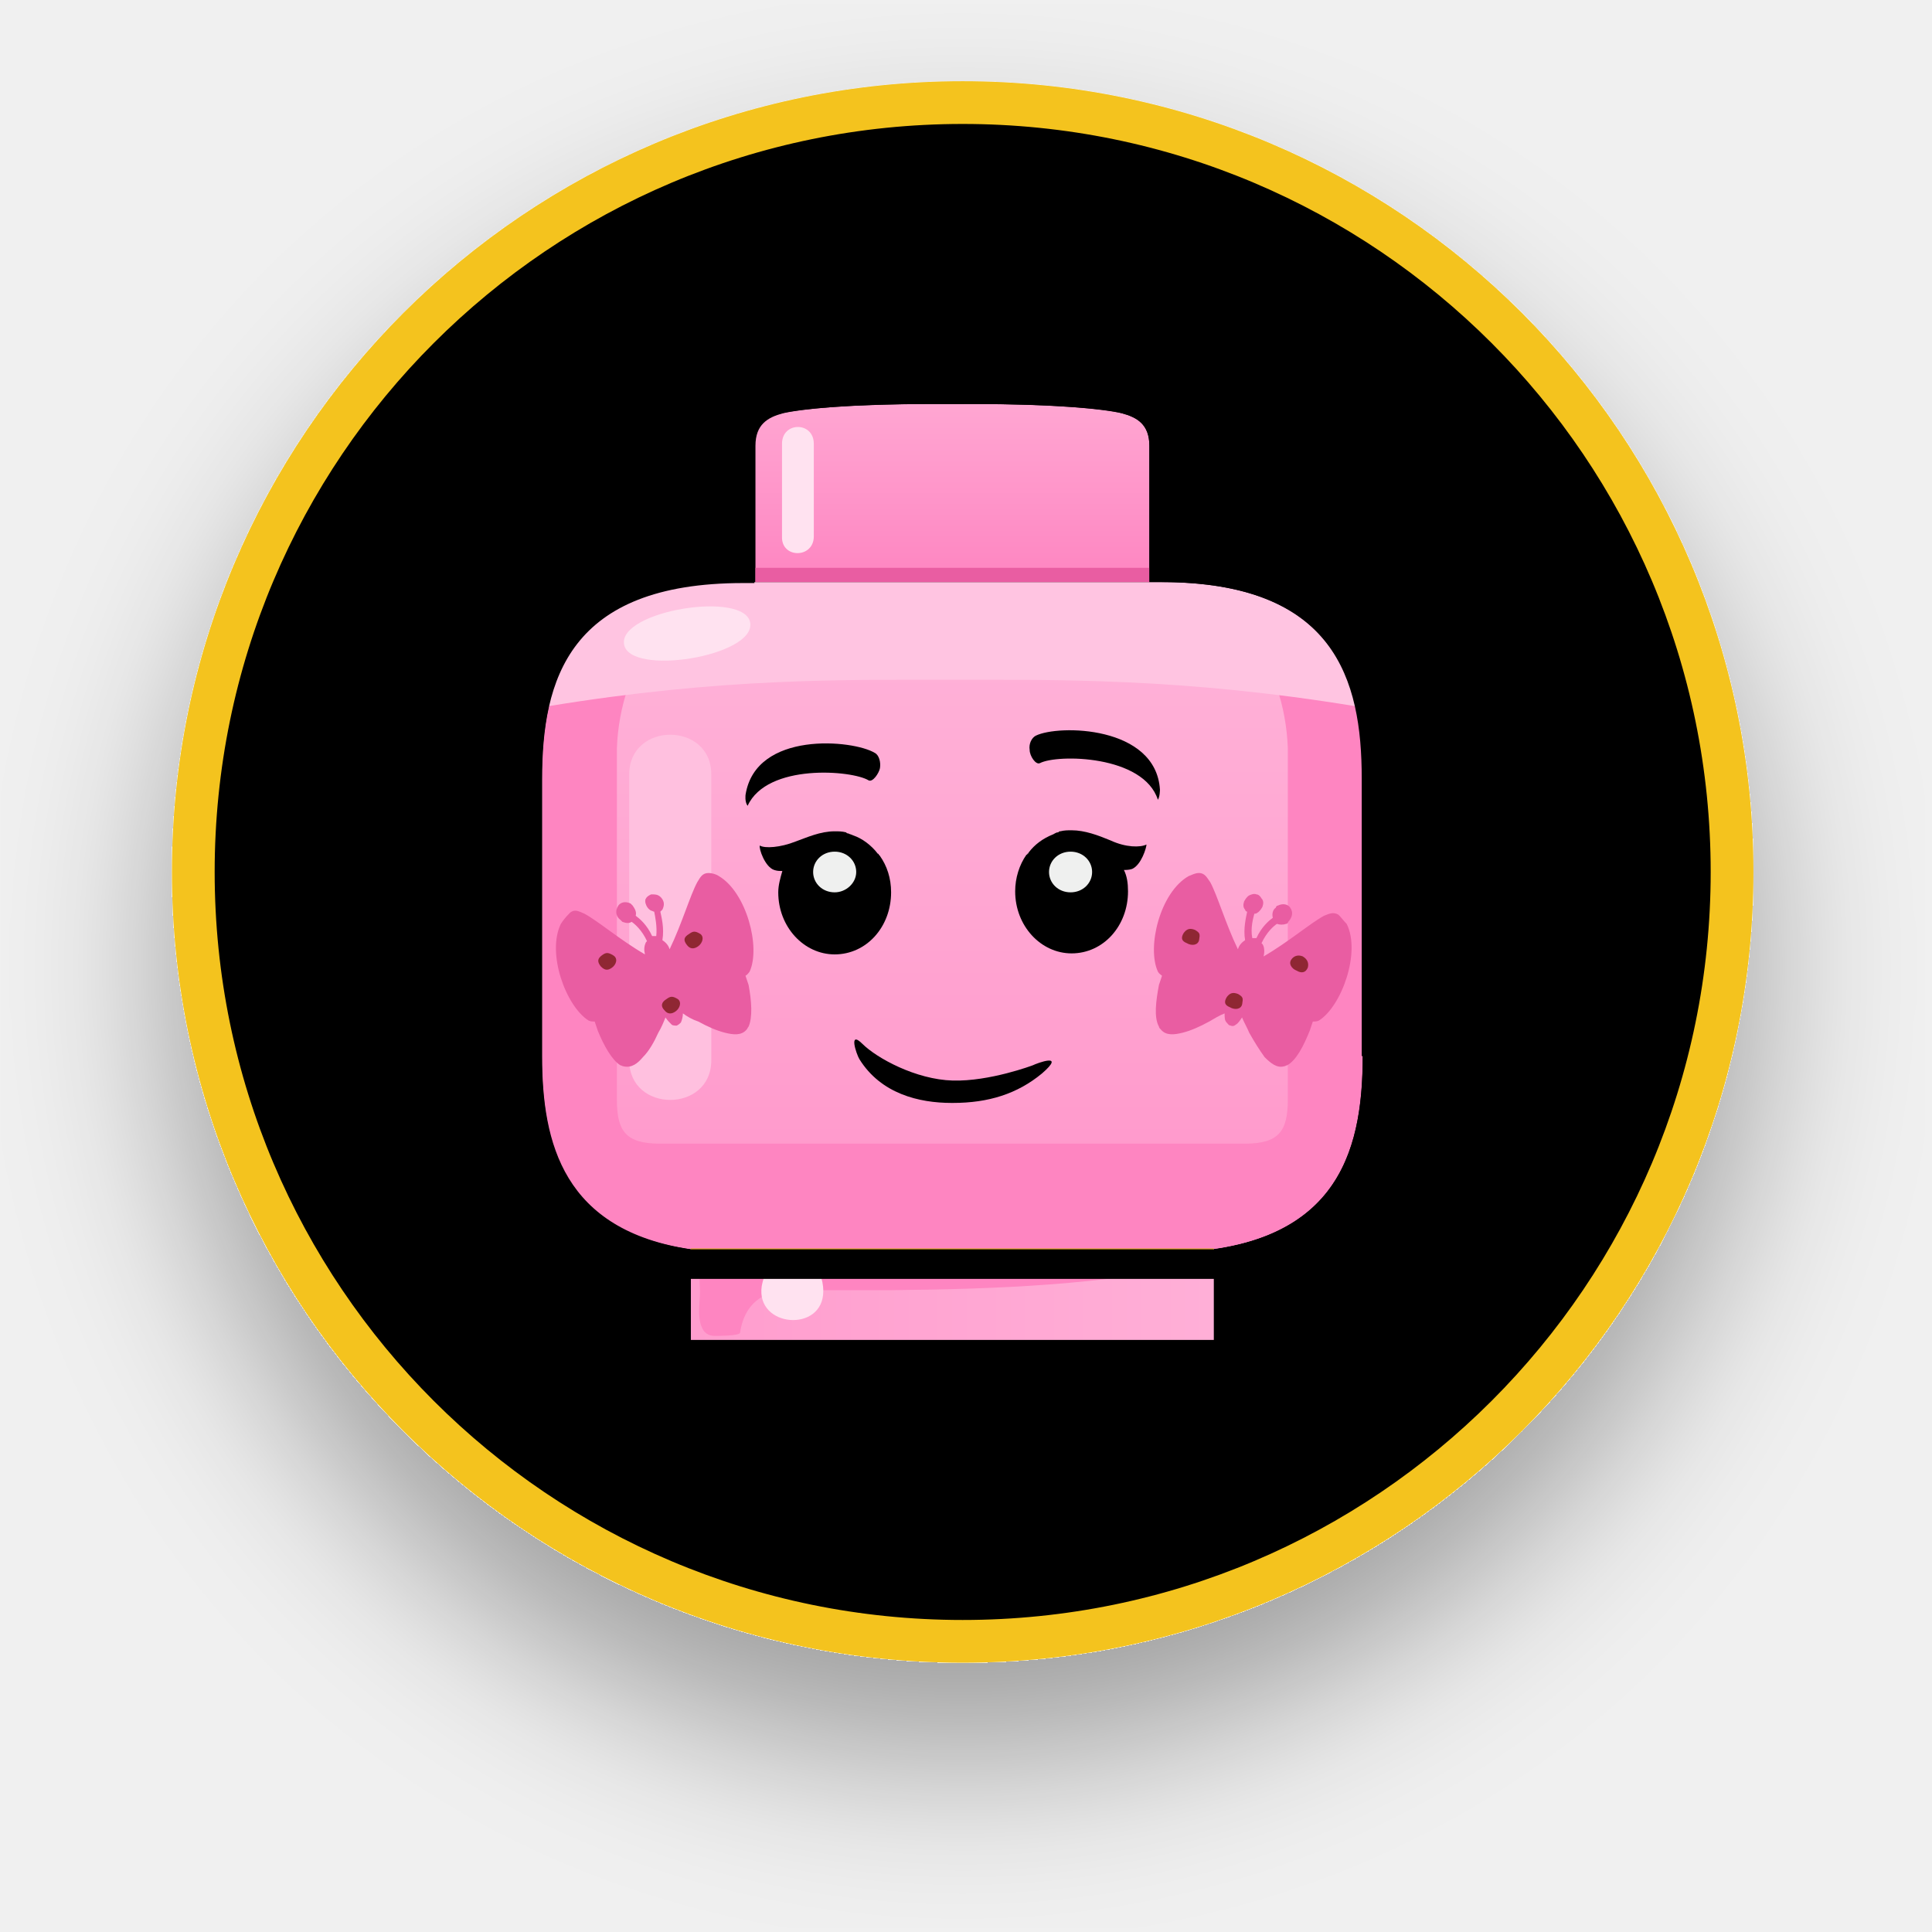
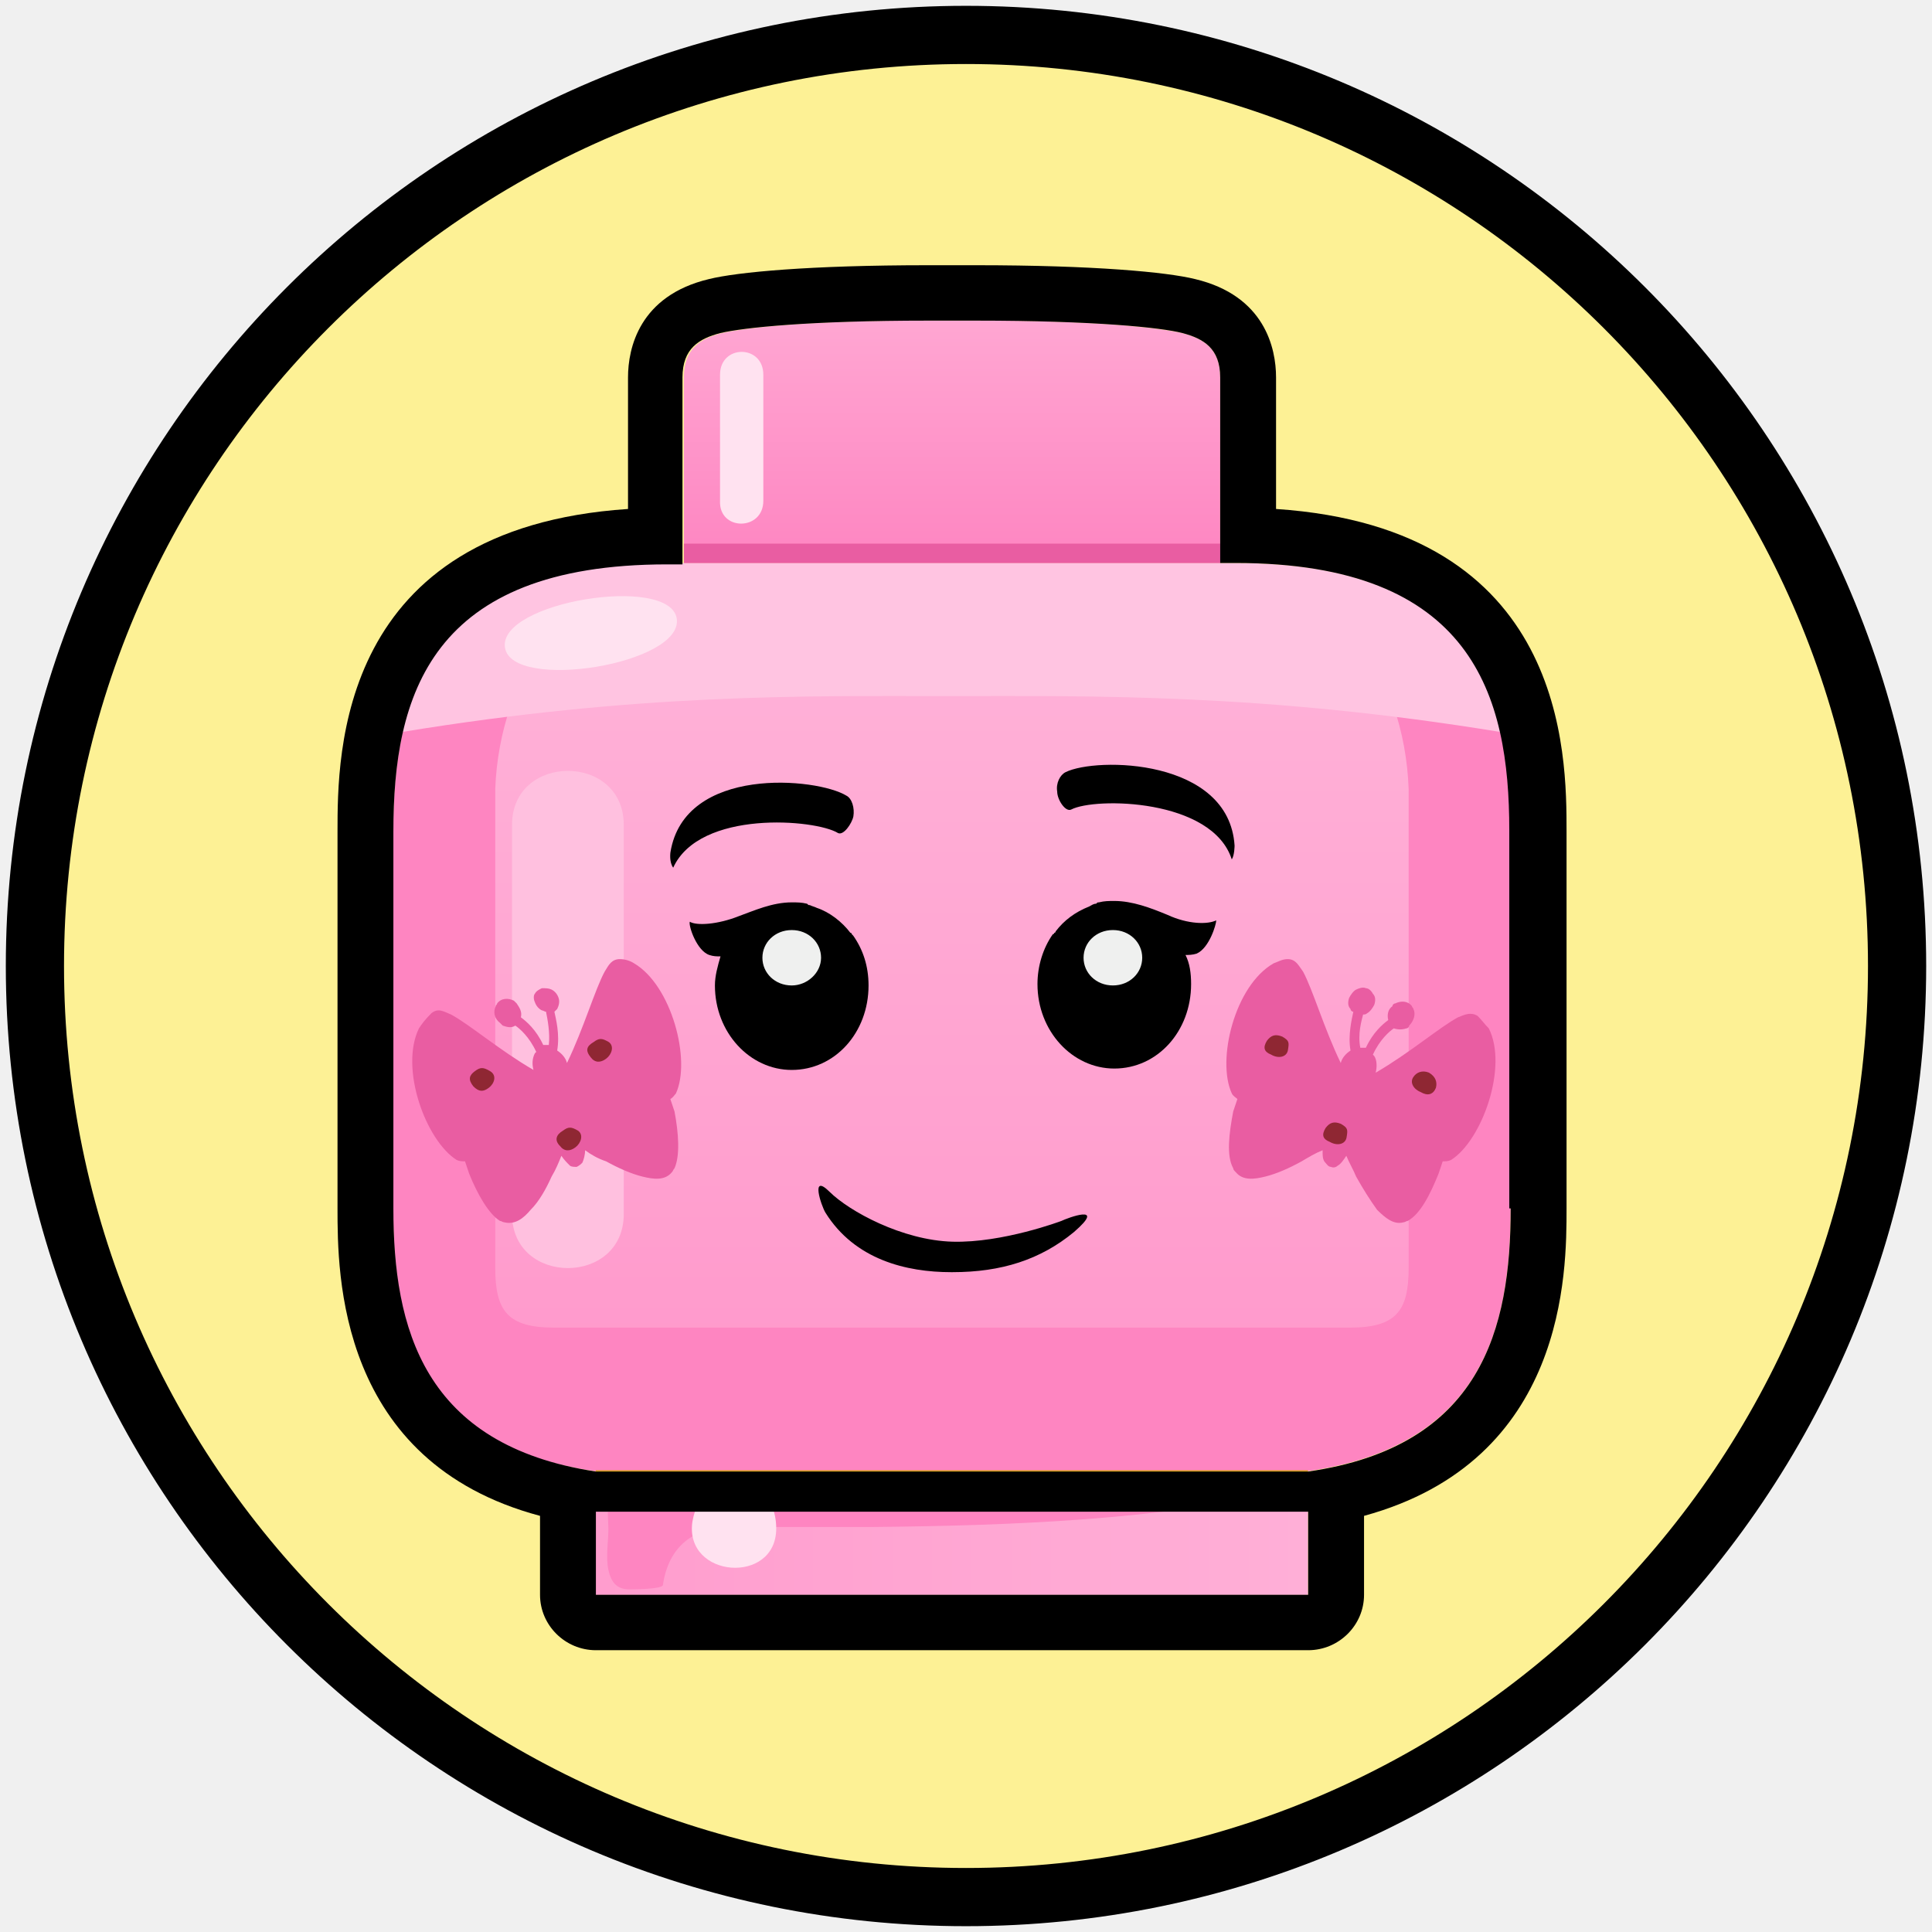
- <svg xmlns="http://www.w3.org/2000/svg" width="226" height="226" viewBox="0 0 226 226" fill="none">
-   <g filter="url(#filter0_d_35_821)">
-     <circle cx="112.611" cy="102" r="90" fill="black" />
-     <circle cx="112.611" cy="102" r="90" stroke="#F4C31E" stroke-width="5" />
+ <svg xmlns="http://www.w3.org/2000/svg" width="166" height="166" viewBox="0 0 166 166" fill="none">
+   <circle cx="83" cy="83" r="80" fill="#FDF195" stroke="black" stroke-width="5" />
+   <g clip-path="url(#clip0_29_3384)">
+     <path d="M104.84 48.38V32.434C104.84 29.935 103.4 29.102 101.6 28.626C99.56 28.15 93.32 27.436 81.8 27.555C70.28 27.436 64.04 28.15 62 28.626C60.2 29.102 58.76 29.935 58.76 32.434V48.38H104.84Z" fill="url(#paint0_linear_29_3384)" />
+     <path d="M112.384 126.091C112.384 129.185 112.384 133.945 112.384 137.039H51.184C51.184 133.945 51.184 129.185 51.184 126.091H112.384Z" fill="url(#paint1_linear_29_3384)" />
+     <path d="M33.793 103.836C33.793 115.498 36.913 126.803 57.313 126.803H106.153C126.553 126.803 129.673 115.379 129.673 103.836V71.468C129.673 59.806 126.553 48.501 106.153 48.501H57.313C36.913 48.382 33.793 59.806 33.793 71.468V103.836Z" fill="url(#paint2_linear_29_3384)" />
+     <path d="M111.315 127.991C92.835 127.515 74.355 127.396 55.875 127.872C54.795 127.872 53.715 127.872 52.635 127.991C52.035 127.991 52.275 130.847 52.275 131.323C52.275 132.513 52.035 133.703 52.275 134.893C52.515 135.964 52.995 136.559 54.075 136.559C54.315 136.559 56.835 136.559 56.955 136.202C57.435 132.87 59.595 131.204 62.835 131.204C66.795 131.204 70.755 131.204 74.715 131.204C87.075 131.085 99.435 130.609 111.315 127.991Z" fill="#FE85C1" />
+     <path d="M66.694 131.331C66.694 129.784 66.094 128.713 65.374 127.999C63.934 127.999 62.373 127.999 60.934 127.999C60.214 128.594 59.733 129.427 59.493 130.736C58.773 135.615 66.694 136.21 66.694 131.331Z" fill="#FFE2F0" />
+     <path d="M129.793 103.836V71.468C129.793 59.806 126.673 48.501 106.273 48.501H104.833C114.553 48.62 120.673 57.902 121.033 67.779C121.033 67.779 121.033 106.454 121.033 108.953C121.033 112.642 119.953 114.07 115.993 114.07H47.593C43.633 114.07 42.553 112.642 42.553 108.953C42.553 106.454 42.553 67.779 42.553 67.779C42.913 58.021 49.033 48.62 58.753 48.501H57.313C36.913 48.382 33.793 59.806 33.793 71.468V103.836C33.793 115.498 36.913 126.803 57.313 126.803H106.153C126.673 126.803 129.793 115.379 129.793 103.836Z" fill="#FE85C1" />
+     <path d="M43.994 104.314C43.994 110.502 53.594 110.502 53.594 104.314V70.875C53.594 64.687 43.994 64.687 43.994 70.875V104.314Z" fill="#FFC0DF" />
+     <path d="M106.27 48.381H57.31C41.95 48.381 36.43 54.807 34.51 62.899C54.79 59.567 69.19 59.805 81.19 59.805H81.79C93.79 59.805 108.67 59.567 128.95 62.899C127.15 54.926 121.63 48.381 106.27 48.381Z" fill="#FFC4E1" />
+     <path d="M58.147 53.145C58.747 57.072 43.987 59.452 43.387 55.644C42.787 51.717 57.547 49.337 58.147 53.145Z" fill="#FFE2F0" />
+     <path d="M112.384 126.327H51.184V127.993H112.384V126.327Z" fill="#D4A01D" />
+     <path d="M104.84 46.71H58.76V48.376H104.84V46.71Z" fill="#E95DA2" />
+     <path d="M65.586 43.026V32.197C65.586 29.579 61.866 29.579 61.866 32.197V43.026C61.746 45.644 65.586 45.644 65.586 43.026Z" fill="#FFE2F0" />
+     <path d="M126.959 87.288C126.359 86.931 125.879 87.169 125.279 87.407C123.719 88.24 121.079 90.501 118.199 92.167C118.319 91.691 118.319 91.096 118.079 90.739L117.959 90.62C118.559 89.311 119.399 88.597 119.759 88.359C120.119 88.478 120.479 88.478 120.839 88.359C120.959 88.359 121.079 88.24 121.079 88.121C121.439 87.764 121.679 87.169 121.439 86.693C121.439 86.574 121.319 86.574 121.319 86.455C120.959 85.979 120.359 85.979 119.879 86.217C119.759 86.217 119.639 86.336 119.639 86.455C119.279 86.693 119.159 87.169 119.279 87.645C118.799 88.002 117.959 88.716 117.359 90.025C117.359 90.025 117.359 90.025 117.239 90.025C117.119 90.025 116.999 90.025 116.879 90.025C116.639 88.835 116.999 87.645 117.119 87.169C117.239 87.169 117.359 87.169 117.479 87.05C117.719 86.931 117.959 86.574 118.079 86.336C118.199 85.979 118.199 85.622 117.959 85.384C117.839 85.146 117.599 84.908 117.359 84.908C117.119 84.789 116.759 84.908 116.519 85.027C116.279 85.146 116.039 85.503 115.919 85.741C115.799 86.098 115.799 86.455 116.039 86.693C116.039 86.812 116.159 86.931 116.279 86.931C116.159 87.526 115.799 88.954 116.039 90.263C115.679 90.501 115.319 90.858 115.199 91.334C113.759 88.359 112.799 85.027 111.959 83.48C111.599 83.004 111.359 82.409 110.639 82.409C110.159 82.409 109.799 82.647 109.439 82.766C106.079 84.67 104.519 91.096 105.839 93.952C105.959 94.19 106.199 94.309 106.319 94.428C106.199 94.785 106.079 95.142 105.959 95.499C105.599 97.403 105.359 99.307 105.959 100.378C105.959 100.497 106.079 100.616 106.199 100.735C106.799 101.449 107.759 101.33 108.719 101.092C109.679 100.854 110.759 100.378 111.839 99.783C112.439 99.426 113.039 99.069 113.639 98.831C113.639 99.307 113.639 99.664 113.879 99.902C113.999 100.021 114.119 100.259 114.359 100.259C114.599 100.378 114.839 100.259 114.959 100.14C115.199 100.021 115.439 99.664 115.679 99.307C115.919 99.902 116.279 100.497 116.519 101.092C117.119 102.163 117.719 103.115 118.319 103.948C119.039 104.662 119.759 105.257 120.599 105.019C120.719 105.019 120.839 104.9 120.959 104.9C122.039 104.305 122.879 102.639 123.599 100.854C123.719 100.497 123.839 100.14 123.959 99.783C124.199 99.783 124.439 99.783 124.679 99.664C127.319 97.998 129.599 91.691 127.919 88.359C127.559 88.002 127.319 87.645 126.959 87.288Z" fill="#E95DA2" />
+     <path d="M35.995 88.359C34.315 91.81 36.595 97.998 39.235 99.664C39.475 99.783 39.715 99.783 39.955 99.783C40.075 100.14 40.195 100.497 40.315 100.854C41.035 102.639 41.995 104.305 42.955 104.9C43.075 104.9 43.195 105.019 43.315 105.019C44.275 105.257 44.995 104.662 45.595 103.948C46.315 103.234 46.915 102.163 47.395 101.092C47.755 100.497 47.995 99.902 48.235 99.307C48.475 99.664 48.715 99.902 48.955 100.14C49.075 100.259 49.315 100.259 49.555 100.259C49.795 100.14 49.915 100.021 50.035 99.902C50.155 99.664 50.275 99.188 50.275 98.831C50.755 99.188 51.355 99.545 52.075 99.783C53.155 100.378 54.235 100.854 55.195 101.092C56.155 101.33 57.115 101.449 57.715 100.735C57.835 100.616 57.835 100.497 57.955 100.378C58.435 99.307 58.315 97.403 57.955 95.499C57.835 95.142 57.715 94.785 57.595 94.428C57.835 94.309 57.955 94.071 58.075 93.952C58.075 93.952 58.075 93.833 58.075 93.952C59.395 91.096 57.715 84.67 54.475 82.766C54.115 82.528 53.635 82.409 53.275 82.409C52.555 82.409 52.315 82.885 51.955 83.48C51.115 85.027 50.155 88.359 48.715 91.334C48.595 90.858 48.235 90.501 47.875 90.263C48.115 88.835 47.755 87.526 47.635 86.931C47.755 86.812 47.755 86.812 47.875 86.693C47.995 86.455 48.115 86.098 47.995 85.741C47.875 85.384 47.635 85.146 47.395 85.027C47.155 84.908 46.915 84.908 46.555 84.908C46.315 85.027 46.075 85.146 45.955 85.384C45.835 85.503 45.835 85.86 45.955 86.098C46.075 86.455 46.315 86.693 46.555 86.812C46.675 86.812 46.795 86.931 46.915 86.931C47.035 87.526 47.275 88.716 47.155 89.787C47.035 89.787 46.915 89.787 46.795 89.787C46.795 89.787 46.795 89.787 46.675 89.787C46.075 88.478 45.235 87.764 44.755 87.407C44.875 86.931 44.635 86.574 44.395 86.217C44.275 86.098 44.275 86.098 44.155 85.979C43.675 85.741 43.075 85.741 42.715 86.217C42.715 86.336 42.595 86.336 42.595 86.455C42.355 86.931 42.475 87.526 42.955 87.883C43.075 88.002 43.075 88.002 43.195 88.121C43.555 88.24 43.915 88.359 44.275 88.121C44.635 88.359 45.475 89.073 46.075 90.382L45.955 90.501C45.715 90.977 45.715 91.453 45.835 91.929C42.955 90.263 40.315 88.002 38.755 87.169C38.155 86.931 37.675 86.574 37.075 87.05C36.475 87.645 36.235 88.002 35.995 88.359Z" fill="#E95DA2" />
+     <path d="M95.603 85.629C97.525 85.629 99.083 84.138 99.083 82.297C99.083 80.457 97.525 78.966 95.603 78.966C93.681 78.966 92.123 80.457 92.123 82.297C92.123 84.138 93.681 85.629 95.603 85.629Z" fill="#EFF0EF" />
+     <path d="M68.041 85.629C69.962 85.629 71.52 84.138 71.52 82.297C71.52 80.457 69.962 78.966 68.041 78.966C66.119 78.966 64.561 80.457 64.561 82.297C64.561 84.138 66.119 85.629 68.041 85.629Z" fill="#EFF0EF" />
+     <path d="M100.301 78.602C98.861 78.007 97.301 77.412 95.741 77.412C95.261 77.412 94.901 77.412 94.421 77.531C94.301 77.531 94.301 77.531 94.181 77.65C93.941 77.65 93.821 77.769 93.581 77.888C92.381 78.364 91.421 79.078 90.701 80.03C90.701 80.149 90.581 80.149 90.581 80.149C90.581 80.149 90.581 80.268 90.461 80.268C89.621 81.458 89.141 83.005 89.141 84.552C89.141 88.598 92.141 91.811 95.741 91.811C99.461 91.811 102.341 88.598 102.341 84.552C102.341 83.6 102.221 82.767 101.861 82.053C102.101 82.053 102.461 82.053 102.821 81.934C103.901 81.458 104.501 79.435 104.501 79.078C103.781 79.435 102.101 79.435 100.301 78.602ZM95.621 84.671C94.181 84.671 93.101 83.6 93.101 82.291C93.101 80.982 94.181 79.911 95.621 79.911C97.061 79.911 98.141 80.982 98.141 82.291C98.141 83.6 97.061 84.671 95.621 84.671Z" fill="black" />
+     <path d="M73.307 80.388L73.187 80.269C73.187 80.15 73.067 80.15 73.067 80.15C72.347 79.198 71.267 78.365 70.187 78.008C69.947 77.889 69.827 77.889 69.587 77.77C69.467 77.77 69.467 77.77 69.347 77.651C68.867 77.532 68.507 77.532 68.027 77.532C66.347 77.532 64.787 78.246 63.467 78.722C61.667 79.436 59.867 79.555 59.267 79.198C59.147 79.555 59.867 81.697 60.947 82.054C61.307 82.173 61.547 82.173 61.907 82.173C61.667 83.006 61.427 83.839 61.427 84.672C61.427 88.718 64.427 91.931 68.027 91.931C71.747 91.931 74.627 88.718 74.627 84.672C74.627 83.006 74.147 81.578 73.307 80.388ZM68.027 84.672C66.587 84.672 65.507 83.601 65.507 82.292C65.507 80.983 66.587 79.912 68.027 79.912C69.467 79.912 70.547 80.983 70.547 82.292C70.547 83.601 69.347 84.672 68.027 84.672Z" fill="black" />
+     <path d="M71.281 102.404C72.961 104.07 77.521 106.569 81.841 106.688C86.161 106.807 91.201 104.903 91.201 104.903C91.681 104.665 95.161 103.356 92.281 105.855C89.401 108.235 86.041 109.306 81.841 109.306C81.841 109.306 81.841 109.306 81.721 109.306C77.881 109.306 73.441 108.235 70.921 104.189C70.561 103.594 69.601 100.738 71.281 102.404Z" fill="black" />
+     <path d="M57.603 73.242C58.803 65.745 70.203 66.816 72.723 68.363C73.203 68.601 73.443 69.434 73.323 70.148C73.203 70.743 72.483 71.814 72.003 71.576C70.083 70.386 60.123 69.553 57.843 74.551C57.483 74.075 57.603 73.242 57.603 73.242Z" fill="black" />
+     <path d="M106.076 72.652C105.596 65.155 94.196 65.036 91.556 66.345C91.076 66.583 90.716 67.297 90.836 68.011C90.836 68.725 91.556 69.796 92.036 69.558C94.076 68.487 104.156 68.606 105.836 73.842C106.076 73.485 106.076 72.652 106.076 72.652Z" fill="black" />
+     <path d="M122.775 92.16C123.375 92.517 123.495 92.993 123.375 93.469C123.135 94.064 122.655 94.183 122.055 93.826C121.455 93.588 121.095 92.993 121.455 92.517C121.695 92.16 122.175 91.922 122.775 92.16ZM113.895 96.92C113.535 97.515 113.655 97.872 114.255 98.11C114.855 98.467 115.575 98.348 115.695 97.753C115.815 97.039 115.815 96.92 115.215 96.563C114.615 96.325 114.255 96.444 113.895 96.92ZM108.855 89.423C108.495 90.018 108.615 90.375 109.215 90.613C109.815 90.97 110.535 90.851 110.655 90.256C110.775 89.542 110.775 89.423 110.175 89.066C109.575 88.828 109.215 88.947 108.855 89.423Z" fill="#8F2733" />
+     <path d="M40.797 92.039C41.277 91.682 41.517 91.682 42.117 92.039C42.717 92.396 42.477 93.11 41.997 93.467C41.517 93.824 41.157 93.824 40.677 93.348C40.197 92.753 40.317 92.396 40.797 92.039ZM50.757 90.849C51.117 91.325 51.597 91.325 52.077 90.968C52.557 90.611 52.797 89.897 52.317 89.54C51.717 89.183 51.477 89.183 50.997 89.54C50.397 89.897 50.277 90.254 50.757 90.849ZM48.117 98.465C48.477 98.941 48.957 98.941 49.437 98.584C49.917 98.227 50.157 97.513 49.677 97.156C49.077 96.799 48.837 96.799 48.357 97.156C47.757 97.513 47.637 97.989 48.117 98.465Z" fill="#8F2733" />
+     <path d="M109.64 43.732V32.427C109.64 29.928 108.68 25.406 102.68 23.978C100.28 23.383 94.04 22.788 83.84 22.788C83.24 22.788 82.52 22.788 81.8 22.788C81.08 22.788 80.48 22.788 79.76 22.788C69.56 22.788 63.32 23.383 60.92 23.978C54.92 25.406 53.96 29.928 53.96 32.427V43.732C29 45.398 29 64.795 29 71.459V103.827C29 109.42 29 125.604 46.4 130.245V137.028C46.4 139.646 48.56 141.788 51.2 141.788H112.4C115.04 141.788 117.2 139.646 117.2 137.028V130.245C134.6 125.485 134.6 109.301 134.6 103.827V71.459C134.6 64.795 134.6 45.398 109.64 43.732ZM51.2 137.028C51.2 135.005 51.2 132.387 51.2 129.888H112.4C112.4 132.387 112.4 135.005 112.4 137.028H51.2ZM129.8 103.827C129.8 114.18 127.28 124.295 112.4 126.437H51.2C36.32 124.176 33.8 114.061 33.8 103.827V71.459C33.8 59.797 36.92 48.492 57.32 48.492H58.64V32.427C58.64 29.928 60.08 29.095 61.88 28.619C63.92 28.143 69.56 27.548 79.76 27.548C80.36 27.548 81.08 27.548 81.8 27.548C82.52 27.548 83.12 27.548 83.84 27.548C94.04 27.548 99.8 28.143 101.6 28.619C103.4 29.095 104.84 29.928 104.84 32.427V48.373H106.16C126.56 48.373 129.68 59.797 129.68 71.34V103.827H129.8Z" fill="black" />
  </g>
-   <path d="M134.451 68.092V52.146C134.451 49.647 133.011 48.814 131.211 48.338C129.171 47.862 122.931 47.148 111.411 47.267C99.891 47.148 93.651 47.862 91.611 48.338C89.811 48.814 88.371 49.647 88.371 52.146V68.092H134.451Z" fill="url(#paint0_linear_35_821)" />
-   <path d="M141.995 145.803C141.995 148.897 141.995 153.657 141.995 156.751H80.795C80.795 153.657 80.795 148.897 80.795 145.803H141.995Z" fill="url(#paint1_linear_35_821)" />
-   <path d="M63.404 123.548C63.404 135.21 66.524 146.515 86.924 146.515H135.764C156.164 146.515 159.284 135.091 159.284 123.548V91.18C159.284 79.518 156.164 68.213 135.764 68.213H86.924C66.524 68.094 63.404 79.518 63.404 91.18V123.548Z" fill="url(#paint2_linear_35_821)" />
-   <path d="M140.926 147.704C122.446 147.228 103.966 147.109 85.486 147.585C84.406 147.585 83.326 147.585 82.246 147.704C81.646 147.704 81.886 150.56 81.886 151.036C81.886 152.226 81.646 153.416 81.886 154.606C82.126 155.677 82.606 156.272 83.686 156.272C83.926 156.272 86.446 156.272 86.566 155.915C87.046 152.583 89.206 150.917 92.446 150.917C96.406 150.917 100.366 150.917 104.326 150.917C116.686 150.798 129.046 150.322 140.926 147.704Z" fill="#FE85C1" />
-   <path d="M96.305 151.043C96.305 149.496 95.705 148.425 94.985 147.711C93.545 147.711 91.985 147.711 90.545 147.711C89.825 148.306 89.345 149.139 89.105 150.448C88.385 155.327 96.305 155.922 96.305 151.043Z" fill="#FFE2F0" />
-   <path d="M159.404 123.548V91.18C159.404 79.518 156.284 68.213 135.884 68.213H134.444C144.164 68.332 150.284 77.614 150.644 87.491C150.644 87.491 150.644 126.166 150.644 128.665C150.644 132.354 149.564 133.782 145.604 133.782H77.204C73.244 133.782 72.164 132.354 72.164 128.665C72.164 126.166 72.164 87.491 72.164 87.491C72.524 77.733 78.644 68.332 88.364 68.213H86.924C66.524 68.094 63.404 79.518 63.404 91.18V123.548C63.404 135.21 66.524 146.515 86.924 146.515H135.764C156.284 146.515 159.404 135.091 159.404 123.548Z" fill="#FE85C1" />
-   <path d="M73.605 124.026C73.605 130.214 83.205 130.214 83.205 124.026V90.587C83.205 84.399 73.605 84.399 73.605 90.587V124.026Z" fill="#FFC0DF" />
-   <path d="M135.881 68.094H86.921C71.561 68.094 66.041 74.52 64.121 82.612C84.401 79.28 98.801 79.518 110.801 79.518H111.401C123.401 79.518 138.281 79.28 158.561 82.612C156.761 74.639 151.241 68.094 135.881 68.094Z" fill="#FFC4E1" />
-   <path d="M87.758 72.857C88.358 76.784 73.598 79.164 72.998 75.356C72.398 71.429 87.158 69.049 87.758 72.857Z" fill="#FFE2F0" />
-   <path d="M141.995 146.04H80.795V147.706H141.995V146.04Z" fill="#D4A01D" />
-   <path d="M134.451 66.422H88.371V68.088H134.451V66.422Z" fill="#E95DA2" />
-   <path d="M95.197 62.739V51.91C95.197 49.292 91.477 49.292 91.477 51.91V62.739C91.357 65.357 95.197 65.357 95.197 62.739Z" fill="#FFE2F0" />
-   <path d="M156.57 107.001C155.97 106.644 155.49 106.882 154.89 107.12C153.33 107.953 150.69 110.214 147.81 111.88C147.93 111.404 147.93 110.809 147.69 110.452L147.57 110.333C148.17 109.024 149.01 108.31 149.37 108.072C149.73 108.191 150.09 108.191 150.45 108.072C150.57 108.072 150.69 107.953 150.69 107.834C151.05 107.477 151.29 106.882 151.05 106.406C151.05 106.287 150.93 106.287 150.93 106.168C150.57 105.692 149.97 105.692 149.49 105.93C149.37 105.93 149.25 106.049 149.25 106.168C148.89 106.406 148.77 106.882 148.89 107.358C148.41 107.715 147.57 108.429 146.97 109.738C146.97 109.738 146.97 109.738 146.85 109.738C146.73 109.738 146.61 109.738 146.49 109.738C146.25 108.548 146.61 107.358 146.73 106.882C146.85 106.882 146.97 106.882 147.09 106.763C147.33 106.644 147.57 106.287 147.69 106.049C147.81 105.692 147.81 105.335 147.57 105.097C147.45 104.859 147.21 104.621 146.97 104.621C146.73 104.502 146.37 104.621 146.13 104.74C145.89 104.859 145.65 105.216 145.53 105.454C145.41 105.811 145.41 106.168 145.65 106.406C145.65 106.525 145.77 106.644 145.89 106.644C145.77 107.239 145.41 108.667 145.65 109.976C145.29 110.214 144.93 110.571 144.81 111.047C143.37 108.072 142.41 104.74 141.57 103.193C141.21 102.717 140.97 102.122 140.25 102.122C139.77 102.122 139.41 102.36 139.05 102.479C135.69 104.383 134.13 110.809 135.45 113.665C135.57 113.903 135.81 114.022 135.93 114.141C135.81 114.498 135.69 114.855 135.57 115.212C135.21 117.116 134.97 119.02 135.57 120.091C135.57 120.21 135.69 120.329 135.81 120.448C136.41 121.162 137.37 121.043 138.33 120.805C139.29 120.567 140.37 120.091 141.45 119.496C142.05 119.139 142.65 118.782 143.25 118.544C143.25 119.02 143.25 119.377 143.49 119.615C143.61 119.734 143.73 119.972 143.97 119.972C144.21 120.091 144.45 119.972 144.57 119.853C144.81 119.734 145.05 119.377 145.29 119.02C145.53 119.615 145.89 120.21 146.13 120.805C146.73 121.876 147.33 122.828 147.93 123.661C148.65 124.375 149.37 124.97 150.21 124.732C150.33 124.732 150.45 124.613 150.57 124.613C151.65 124.018 152.49 122.352 153.21 120.567C153.33 120.21 153.45 119.853 153.57 119.496C153.81 119.496 154.05 119.496 154.29 119.377C156.93 117.711 159.21 111.404 157.53 108.072C157.17 107.715 156.93 107.358 156.57 107.001Z" fill="#E95DA2" />
-   <path d="M65.606 108.072C63.926 111.523 66.206 117.711 68.846 119.377C69.086 119.496 69.326 119.496 69.566 119.496C69.686 119.853 69.806 120.21 69.926 120.567C70.646 122.352 71.606 124.018 72.566 124.613C72.686 124.613 72.806 124.732 72.926 124.732C73.886 124.97 74.606 124.375 75.206 123.661C75.926 122.947 76.526 121.876 77.006 120.805C77.366 120.21 77.606 119.615 77.846 119.02C78.086 119.377 78.326 119.615 78.566 119.853C78.686 119.972 78.926 119.972 79.166 119.972C79.406 119.853 79.526 119.734 79.646 119.615C79.766 119.377 79.886 118.901 79.886 118.544C80.366 118.901 80.966 119.258 81.686 119.496C82.766 120.091 83.846 120.567 84.806 120.805C85.766 121.043 86.726 121.162 87.326 120.448C87.446 120.329 87.446 120.21 87.566 120.091C88.046 119.02 87.926 117.116 87.566 115.212C87.446 114.855 87.326 114.498 87.206 114.141C87.446 114.022 87.566 113.784 87.686 113.665C87.686 113.665 87.686 113.546 87.686 113.665C89.006 110.809 87.326 104.383 84.086 102.479C83.726 102.241 83.246 102.122 82.886 102.122C82.166 102.122 81.926 102.598 81.566 103.193C80.726 104.74 79.766 108.072 78.326 111.047C78.206 110.571 77.846 110.214 77.486 109.976C77.726 108.548 77.366 107.239 77.246 106.644C77.366 106.525 77.366 106.525 77.486 106.406C77.606 106.168 77.726 105.811 77.606 105.454C77.486 105.097 77.246 104.859 77.006 104.74C76.766 104.621 76.526 104.621 76.166 104.621C75.926 104.74 75.686 104.859 75.566 105.097C75.446 105.216 75.446 105.573 75.566 105.811C75.686 106.168 75.926 106.406 76.166 106.525C76.286 106.525 76.406 106.644 76.526 106.644C76.646 107.239 76.886 108.429 76.766 109.5C76.646 109.5 76.526 109.5 76.406 109.5C76.406 109.5 76.406 109.5 76.286 109.5C75.686 108.191 74.846 107.477 74.366 107.12C74.486 106.644 74.246 106.287 74.006 105.93C73.886 105.811 73.886 105.811 73.766 105.692C73.286 105.454 72.686 105.454 72.326 105.93C72.326 106.049 72.206 106.049 72.206 106.168C71.966 106.644 72.086 107.239 72.566 107.596C72.686 107.715 72.686 107.715 72.806 107.834C73.166 107.953 73.526 108.072 73.886 107.834C74.246 108.072 75.086 108.786 75.686 110.095L75.566 110.214C75.326 110.69 75.326 111.166 75.446 111.642C72.566 109.976 69.926 107.715 68.366 106.882C67.766 106.644 67.286 106.287 66.686 106.763C66.086 107.358 65.846 107.715 65.606 108.072Z" fill="#E95DA2" />
-   <path d="M125.214 105.342C127.136 105.342 128.694 103.85 128.694 102.01C128.694 100.17 127.136 98.678 125.214 98.678C123.292 98.678 121.734 100.17 121.734 102.01C121.734 103.85 123.292 105.342 125.214 105.342Z" fill="#EFF0EF" />
-   <path d="M97.652 105.342C99.574 105.342 101.132 103.85 101.132 102.01C101.132 100.17 99.574 98.678 97.652 98.678C95.73 98.678 94.172 100.17 94.172 102.01C94.172 103.85 95.73 105.342 97.652 105.342Z" fill="#EFF0EF" />
-   <path d="M129.912 98.314C128.472 97.719 126.912 97.124 125.352 97.124C124.872 97.124 124.512 97.124 124.032 97.243C123.912 97.243 123.912 97.243 123.792 97.362C123.552 97.362 123.432 97.481 123.192 97.6C121.992 98.076 121.032 98.79 120.312 99.743C120.312 99.862 120.192 99.862 120.192 99.862C120.192 99.862 120.192 99.981 120.072 99.981C119.232 101.171 118.752 102.718 118.752 104.265C118.752 108.311 121.752 111.524 125.352 111.524C129.072 111.524 131.952 108.311 131.952 104.265C131.952 103.313 131.832 102.48 131.472 101.766C131.712 101.766 132.072 101.766 132.432 101.647C133.512 101.171 134.112 99.147 134.112 98.79C133.392 99.147 131.712 99.147 129.912 98.314ZM125.232 104.384C123.792 104.384 122.712 103.313 122.712 102.004C122.712 100.695 123.792 99.624 125.232 99.624C126.672 99.624 127.752 100.695 127.752 102.004C127.752 103.313 126.672 104.384 125.232 104.384Z" fill="black" />
-   <path d="M102.918 100.1L102.798 99.981C102.798 99.862 102.678 99.862 102.678 99.862C101.958 98.91 100.878 98.077 99.798 97.72C99.558 97.601 99.438 97.601 99.198 97.482C99.078 97.482 99.078 97.482 98.958 97.363C98.478 97.244 98.118 97.244 97.638 97.244C95.958 97.244 94.398 97.958 93.078 98.434C91.278 99.148 89.478 99.267 88.878 98.91C88.758 99.267 89.478 101.409 90.558 101.766C90.918 101.885 91.158 101.885 91.518 101.885C91.278 102.718 91.038 103.551 91.038 104.384C91.038 108.43 94.038 111.643 97.638 111.643C101.358 111.643 104.238 108.43 104.238 104.384C104.238 102.718 103.758 101.29 102.918 100.1ZM97.638 104.384C96.198 104.384 95.118 103.313 95.118 102.004C95.118 100.695 96.198 99.624 97.638 99.624C99.078 99.624 100.158 100.695 100.158 102.004C100.158 103.313 98.958 104.384 97.638 104.384Z" fill="black" />
-   <path d="M100.892 122.116C102.572 123.782 107.132 126.281 111.452 126.4C115.772 126.519 120.812 124.615 120.812 124.615C121.292 124.377 124.772 123.068 121.892 125.567C119.012 127.947 115.652 129.018 111.452 129.018C111.452 129.018 111.452 129.018 111.332 129.018C107.492 129.018 103.052 127.947 100.532 123.901C100.172 123.306 99.212 120.45 100.892 122.116Z" fill="black" />
-   <path d="M87.215 92.954C88.415 85.457 99.814 86.528 102.335 88.075C102.815 88.313 103.055 89.146 102.935 89.86C102.815 90.455 102.095 91.526 101.615 91.288C99.695 90.098 89.734 89.265 87.454 94.263C87.094 93.787 87.215 92.954 87.215 92.954Z" fill="black" />
-   <path d="M135.687 92.364C135.207 84.867 123.807 84.748 121.167 86.057C120.687 86.295 120.327 87.009 120.447 87.723C120.447 88.437 121.167 89.508 121.647 89.27C123.687 88.199 133.767 88.318 135.447 93.554C135.687 93.197 135.687 92.364 135.687 92.364Z" fill="black" />
-   <path d="M152.386 111.872C152.986 112.229 153.106 112.705 152.986 113.181C152.746 113.776 152.266 113.895 151.666 113.538C151.066 113.3 150.706 112.705 151.066 112.229C151.306 111.872 151.786 111.634 152.386 111.872ZM143.506 116.632C143.146 117.227 143.266 117.584 143.866 117.822C144.466 118.179 145.186 118.06 145.306 117.465C145.426 116.751 145.426 116.632 144.826 116.275C144.226 116.037 143.866 116.156 143.506 116.632ZM138.466 109.135C138.106 109.73 138.226 110.087 138.826 110.325C139.426 110.682 140.146 110.563 140.266 109.968C140.386 109.254 140.386 109.135 139.786 108.778C139.186 108.54 138.826 108.659 138.466 109.135Z" fill="#8F2733" />
-   <path d="M70.408 111.751C70.888 111.394 71.128 111.394 71.728 111.751C72.328 112.108 72.088 112.822 71.608 113.179C71.128 113.536 70.768 113.536 70.288 113.06C69.808 112.465 69.928 112.108 70.408 111.751ZM80.368 110.561C80.728 111.037 81.208 111.037 81.688 110.68C82.168 110.323 82.408 109.609 81.928 109.252C81.328 108.895 81.088 108.895 80.608 109.252C80.008 109.609 79.888 109.966 80.368 110.561ZM77.728 118.177C78.088 118.653 78.568 118.653 79.048 118.296C79.528 117.939 79.768 117.225 79.288 116.868C78.688 116.511 78.448 116.511 77.968 116.868C77.368 117.225 77.248 117.701 77.728 118.177Z" fill="#8F2733" />
-   <path d="M139.251 63.444V52.139C139.251 49.64 138.291 45.118 132.291 43.69C129.891 43.095 123.651 42.5 113.451 42.5C112.851 42.5 112.131 42.5 111.411 42.5C110.691 42.5 110.091 42.5 109.371 42.5C99.171 42.5 92.931 43.095 90.531 43.69C84.531 45.118 83.571 49.64 83.571 52.139V63.444C58.611 65.11 58.611 84.507 58.611 91.171V123.539C58.611 129.132 58.611 145.316 76.011 149.957V156.74C76.011 159.358 78.171 161.5 80.811 161.5H142.011C144.651 161.5 146.811 159.358 146.811 156.74V149.957C164.211 145.197 164.211 129.013 164.211 123.539V91.171C164.211 84.507 164.211 65.11 139.251 63.444ZM80.811 156.74C80.811 154.717 80.811 152.099 80.811 149.6H142.011C142.011 152.099 142.011 154.717 142.011 156.74H80.811ZM159.411 123.539C159.411 133.892 156.891 144.007 142.011 146.149H80.811C65.931 143.888 63.411 133.773 63.411 123.539V91.171C63.411 79.509 66.531 68.204 86.931 68.204H88.251V52.139C88.251 49.64 89.691 48.807 91.491 48.331C93.531 47.855 99.171 47.26 109.371 47.26C109.971 47.26 110.691 47.26 111.411 47.26C112.131 47.26 112.731 47.26 113.451 47.26C123.651 47.26 129.411 47.855 131.211 48.331C133.011 48.807 134.451 49.64 134.451 52.139V68.085H135.771C156.171 68.085 159.291 79.509 159.291 91.052V123.539H159.411Z" fill="black" />
  <defs>
-     <filter id="filter0_d_35_821" x="0.111" y="0.5" width="225" height="225" filterUnits="userSpaceOnUse" color-interpolation-filters="sRGB">
-       <feFlood flood-opacity="0" result="BackgroundImageFix" />
-       <feColorMatrix in="SourceAlpha" type="matrix" values="0 0 0 0 0 0 0 0 0 0 0 0 0 0 0 0 0 0 127 0" result="hardAlpha" />
-       <feOffset dy="11" />
-       <feGaussianBlur stdDeviation="10" />
-       <feComposite in2="hardAlpha" operator="out" />
-       <feColorMatrix type="matrix" values="0 0 0 0 0 0 0 0 0 0 0 0 0 0 0 0 0 0 0.34 0" />
-       <feBlend mode="normal" in2="BackgroundImageFix" result="effect1_dropShadow_35_821" />
-       <feBlend mode="normal" in="SourceGraphic" in2="effect1_dropShadow_35_821" result="shape" />
-     </filter>
-     <linearGradient id="paint0_linear_35_821" x1="111.411" y1="68.146" x2="111.411" y2="47.267" gradientUnits="userSpaceOnUse">
+     <linearGradient id="paint0_linear_29_3384" x1="81.8" y1="48.434" x2="81.8" y2="27.555" gradientUnits="userSpaceOnUse">
      <stop stop-color="#FE85C1" />
      <stop offset="1" stop-color="#FFA6D2" />
    </linearGradient>
-     <linearGradient id="paint1_linear_35_821" x1="80.777" y1="151.28" x2="142.017" y2="151.28" gradientUnits="userSpaceOnUse">
+     <linearGradient id="paint1_linear_29_3384" x1="51.165" y1="131.567" x2="112.406" y2="131.567" gradientUnits="userSpaceOnUse">
      <stop stop-color="#FF9DCE" />
      <stop offset="1" stop-color="#FFAFD7" />
    </linearGradient>
-     <linearGradient id="paint2_linear_35_821" x1="111.404" y1="146.473" x2="111.404" y2="68.148" gradientUnits="userSpaceOnUse">
+     <linearGradient id="paint2_linear_29_3384" x1="81.793" y1="126.761" x2="81.793" y2="48.436" gradientUnits="userSpaceOnUse">
      <stop stop-color="#FF96CA" />
      <stop offset="1" stop-color="#FFB4D9" />
    </linearGradient>
+     <clipPath id="clip0_29_3384">
+       <rect width="108" height="119" fill="white" transform="translate(29 22.7876)" />
+     </clipPath>
  </defs>
</svg>
